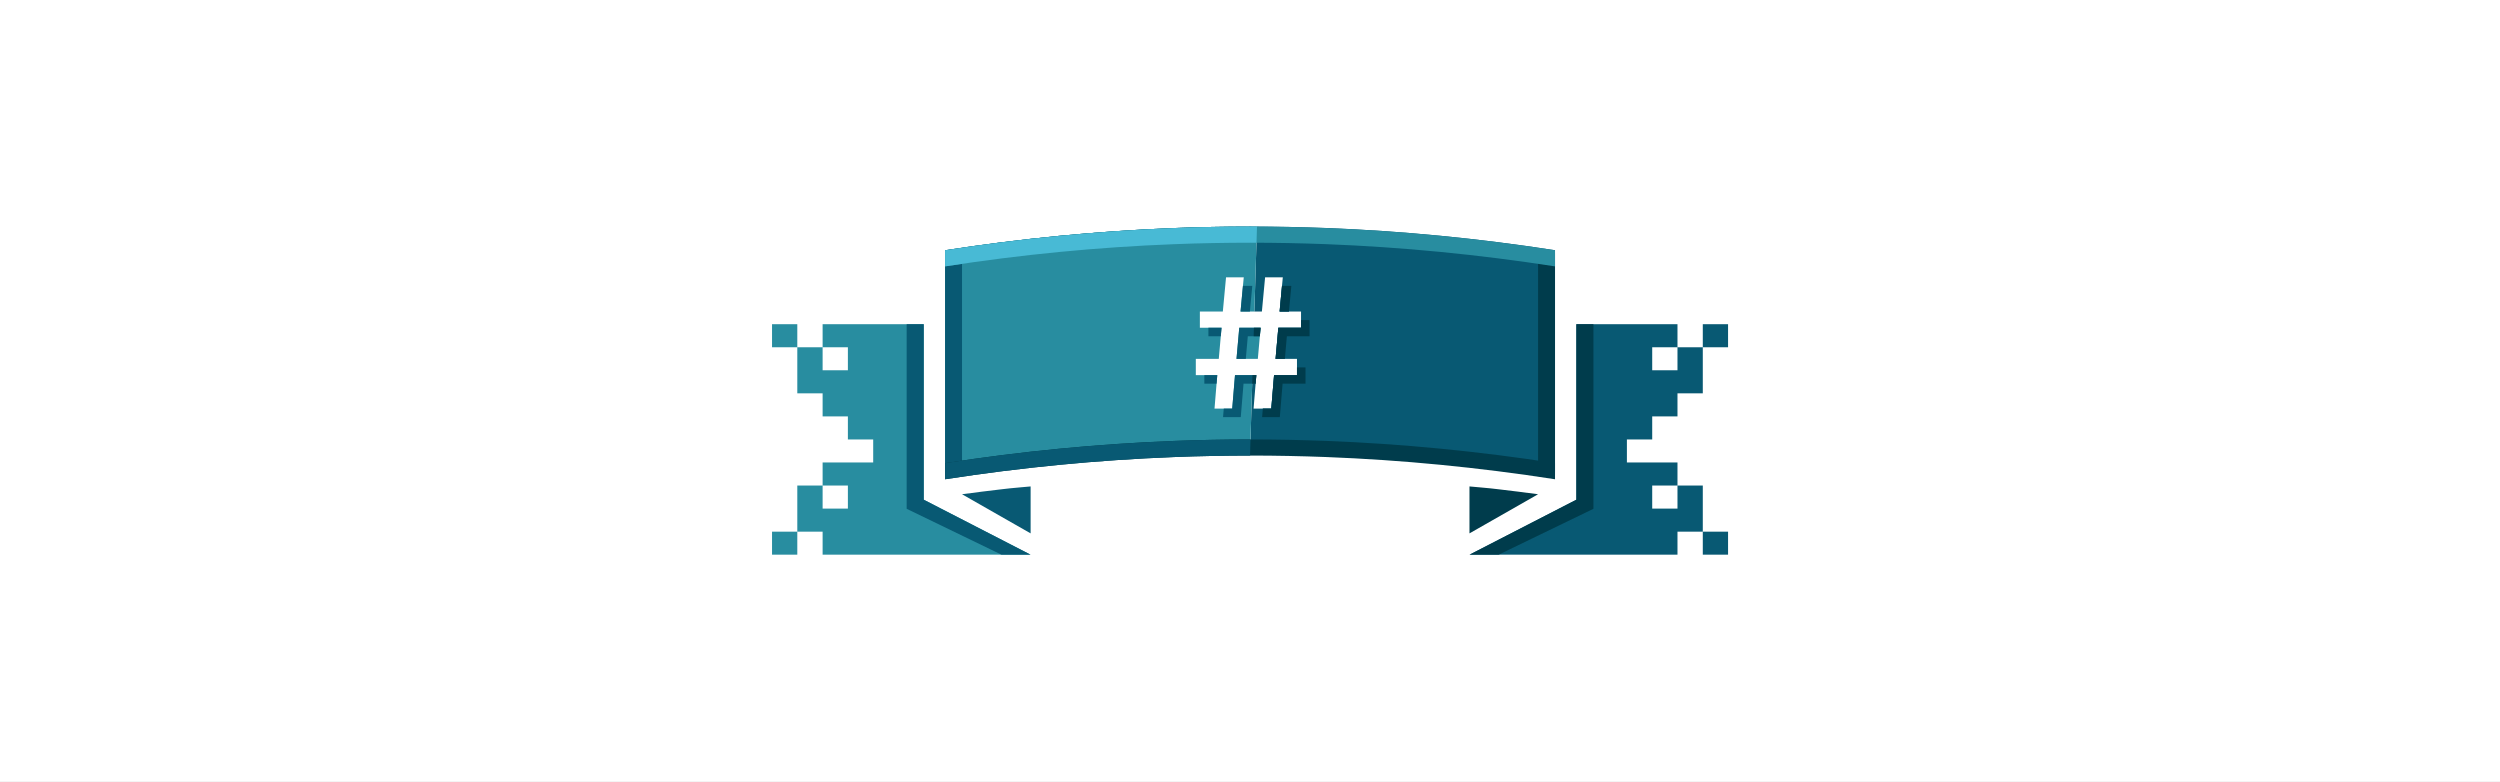
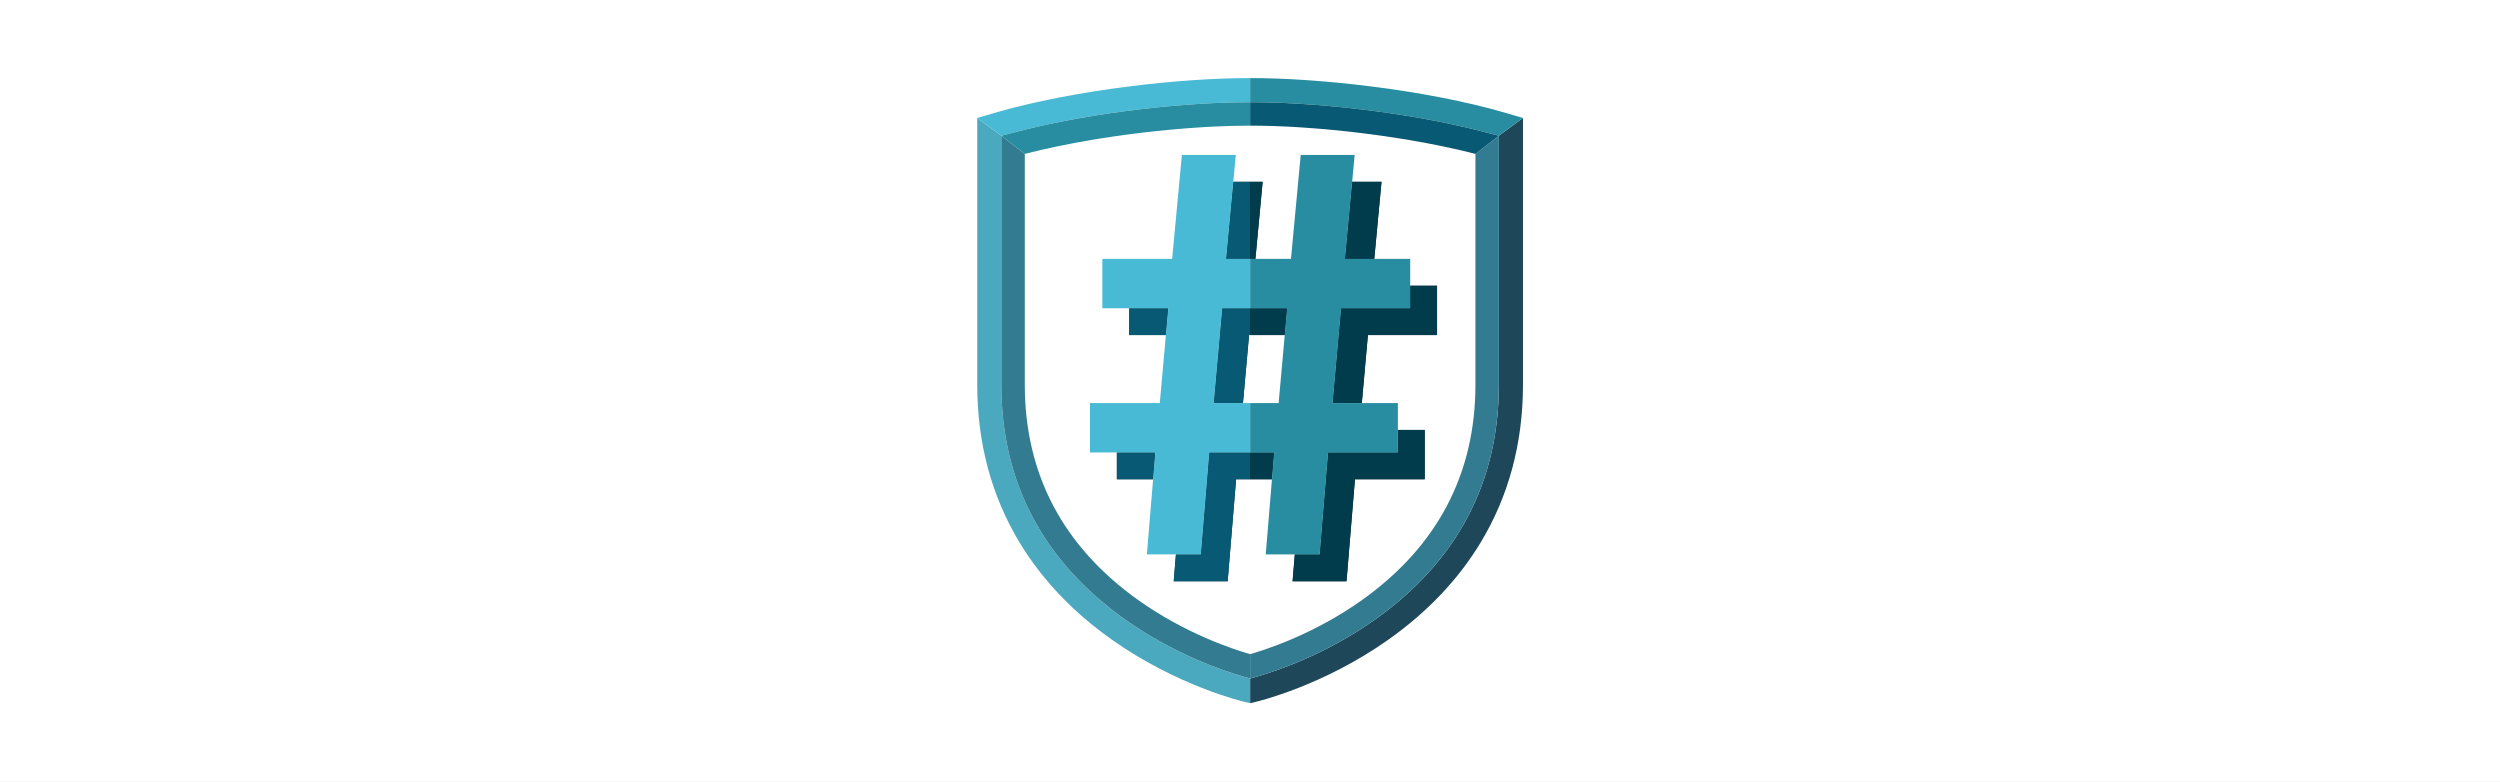
<svg xmlns="http://www.w3.org/2000/svg" width="1600" height="500" viewBox="0 0 1600 500">
  <rect width="1600" height="500" fill="#ffffff" />
-   <svg x="494.1" y="145.0" width="611.86" height="210" viewBox="0 0 223.97 76.87">
+   <svg x="625.43" y="50.00" width="349.28" height="400.03" viewBox="0 0 803.34 920.07">
    <defs>
      <style>
      .cls-1 {
        fill: #288da0;
      }

      .cls-2 {
+         fill: #4ba9bf;
+       }
+ 
+       .cls-3 {
+         fill: #1e4859;
+       }
+ 
+       .cls-4 {
        fill: #085973;
      }

-       .cls-3 {
+       .cls-5 {
        fill: #48bad5;
      }

-       .cls-4 {
-         fill: #288da0;
-       }
- 
-       .cls-5 {
+       .cls-6 {
        fill: #003c4c;
      }

-       .cls-6 {
-         fill: #085973;
+       .cls-7 {
+         fill: #112b33;
      }

-       .cls-7 {
-         fill: #003c4c;
+       .cls-8 {
+         fill: #337b91;
      }
    </style>
    </defs>
-     <g id="trickwork">
-       <path class="cls-5" d="M168.21,61.32l1.93.22c.31.04.61.07.92.11,1.26.15,2.53.3,3.8.46,2.16.27,2.45.3,4.6.6l-16.07,9.17v-11c.83.09,3.98.34,4.81.44Z" />
-       <path class="cls-2" d="M206.2,49.87v-5.4h5.92v-5.4h5.93v-10.8h-5.93v5.4h-5.92v-5.4h5.92v-5.4h-23.69v41.12l-25.03,12.88h48.72v-5.4h5.93v-10.8h-5.93v5.4h-5.92v-5.4h5.92v-5.4h-11.85v-5.4h5.93ZM218.05,71.47v5.4h5.92v-5.4h-5.92ZM218.05,22.87v5.4h5.92v-5.4h-5.92Z" />
-       <path class="cls-2" d="M55.76,61.32l-1.93.22c-.31.04-.61.07-.92.11-1.26.15-2.53.3-3.8.46-2.16.27-2.45.3-4.6.6l16.07,9.17v-11c-.83.09-3.98.34-4.81.44Z" />
-       <path class="cls-1" d="M35.54,63.99V22.87H11.85v5.4h5.92v5.4h-5.92v-5.4h-5.93v10.8h5.93v5.4h5.92v5.4h5.93v5.4h-11.85v5.4h5.92v5.4h-5.92v-5.4h-5.93v10.8h5.93v5.4h48.72l-25.03-12.88ZM0,71.47v5.4h5.92v-5.4H0ZM0,22.87v5.4h5.92v-5.4H0Z" />
-       <polygon class="cls-2" points="35.54 63.99 35.54 22.87 31.54 22.87 31.54 66.12 53.75 76.87 60.57 76.87 35.54 63.99" />
-       <polygon class="cls-5" points="188.43 63.99 188.43 22.87 192.43 22.87 192.43 66.12 170.22 76.87 163.4 76.87 188.43 63.99" />
-       <polygon class="cls-4" points="114.46 23.7 114.28 25.7 113.81 31 108.81 31 109.46 23.7 114.46 23.7" />
-       <path class="cls-2" d="M183.43,5.55v52.67c-1.22-.16-2.45-.31-3.67-.46-.1-.02-.2-.03-.3-.04-22.71-2.81-45.21-4.31-67.47-4.38-.59-.01-1.19-.01-1.78-.01h1.78l.1-3.46.4-13.07.06-2h.91l-.17,2-.48,5.85h4.15l.65-7.85h5.37v-3.8h-5.02l.65-7.3h5.32v-3.8h-5.02l.56-6,.19-2h-4.15l-.75,8h-1.76l.49-16.11.12-3.77c-.53-.01-1.05-.02-1.58-.02.61,0,1.21,0,1.82,0,.6,0,1.2,0,1.81.01.59,0,1.19.01,1.78.02.29,0,.59.01.89.01.91.01,1.82.02,2.73.04,2.89.06,5.78.14,8.68.25,17.9.69,35.79,2.43,53.69,5.21Z" />
-       <path class="cls-1" d="M113.61.02l-.12,3.77-.49,16.11h-3.24l.56-6,.19-2h-4.15l-.75,8h-5.38v3.8h5.08l-.18,2-.47,5.3h-5.38v3.8h5.03l-.17,2-.48,5.85h4.15l.65-7.85h4.09l-.06,2-.4,13.07-.1,3.46h-1.78c-1.48,0-2.97.01-4.45.02-2.88.02-5.76.07-8.63.15-4.5.11-8.99.28-13.46.52-2.75.14-5.49.31-8.22.5-4.07.28-8.14.61-12.19,1-1.67.15-3.34.32-5,.49-.15.02-.3.04-.45.05-1.52.17-3.03.33-4.55.51-2.92.34-5.84.7-8.75,1.09-1.32.18-2.65.37-3.97.56V5.55C58.42,2.77,76.29,1.04,94.16.35c2.98-.12,5.95-.21,8.93-.26,2.97-.06,5.95-.09,8.93-.09h.01c.53,0,1.05,0,1.58.02Z" />
-       <path class="cls-6" d="M108.46,34.8l-.65,7.85h-1.98l-.17,2h4.15l.65-7.85h2.83l.17-2h-5ZM109.46,23.7l-.65,7.3h2.18l.47-5.3h2.82l.18-2h-5ZM119.47,13.9l-.56,6h2.19l.56-6h-2.19ZM122.98,33v1.8h-5.37l-.65,7.85h-1.98l-.17,2h4.15l.65-7.85h5.37v-3.8h-2ZM123.93,21.9v1.8h-5.32l-.65,7.3h2.18l.47-5.3h5.32v-3.8h-2ZM110.32,13.9l-.56,6h2.19l.56-6h-2.19ZM102.23,23.7v2h2.9l.18-2h-3.08ZM101.28,34.8v2h2.86l.17-2h-3.03Z" />
-       <path class="cls-7" d="M112.55,34.8l-.06,2h.8l.17-2h-.91ZM112.89,23.7l-.06,2h1.45l.18-2h-1.57ZM119.47,13.9l-.56,6h2.19l.56-6h-2.19ZM122.98,33v1.8h-5.37l-.65,7.85h-1.98l-.17,2h4.15l.65-7.85h5.37v-3.8h-2ZM123.93,21.9v1.8h-5.32l-.65,7.3h2.18l.47-5.3h5.32v-3.8h-2Z" />
-       <path class="cls-2" d="M44.51,5.55C62.39,2.77,80.26,1.04,98.13.35c2.98-.12,5.95-.21,8.93-.26,2.18-.04,4.37-.05,6.55-.07h0c-.53-.01-1.05-.02-1.58-.02h-.01c-2.98,0-5.96.03-8.93.09-2.98.05-5.95.14-8.93.26-17.87.69-35.74,2.42-53.62,5.2v52.67c1.32-.19,2.64-.36,3.97-.54V5.55Z" />
-       <path class="cls-7" d="M183.43,6.26l-3.97-1.12v52.67c1.32-.19,2.64-.36,3.97-.54V6.26Z" />
-       <path class="cls-1" d="M129.74.34c-2.9-.11-5.79-.19-8.68-.25-3.01-.06-6.02-.09-9.03-.09h-.01c-2.98,0-5.96.03-8.93.09-2.98.05-5.95.14-8.93.26-17.87.69-35.74,2.42-53.62,5.2v3.78c17.88-2.78,35.75-4.51,53.62-5.2,2.98-.12,5.95-.21,8.93-.26,2.97-.06,5.95-.09,8.93-.09h.01c3.01,0,6.02.03,9.03.09,2.89.06,5.78.14,8.68.25,17.9.69,35.79,2.43,53.69,5.21v-3.78c-17.9-2.78-35.79-4.52-53.69-5.21Z" />
-       <path class="cls-5" d="M129.74,50.21c-2.9-.11-5.79-.19-8.68-.25-3.01-.06-6.02-.09-9.03-.09h-.01c-2.98,0-5.96.03-8.93.09-2.98.05-5.95.14-8.93.26-17.87.69-35.74,2.42-53.62,5.2v3.78c17.88-2.78,35.75-4.51,53.62-5.2,2.98-.12,5.95-.21,8.93-.26,2.97-.06,5.95-.09,8.93-.09h.01c3.01,0,6.02.03,9.03.09,2.89.06,5.78.14,8.68.25,17.9.69,35.79,2.43,53.69,5.21v-3.78c-17.9-2.78-35.79-4.52-53.69-5.21Z" />
-       <path class="cls-3" d="M118.33.05c-2.41-.02-4.72-.03-4.72-.03l-.11,3.77c-.49-.01-.98-.01-1.47-.01h-.01c-2.98,0-5.96.03-8.93.09-2.98.05-5.95.14-8.93.26-17.87.69-35.74,2.42-53.62,5.2v-3.78C58.42,2.77,76.29,1.04,94.16.35c2.98-.12,5.95-.21,8.93-.26,2.97-.06,5.95-.09,8.93-.09h.01c2.1,0,4.2,0,6.3.05Z" />
-       <path class="cls-2" d="M111.99,53.33l.04.32h-.01c-2.98,0-5.96.03-8.93.09-2.98.05-5.95.14-8.93.26-17.87.69-35.74,2.42-53.62,5.2v-3.78c17.88-2.78,35.75-4.51,53.62-5.2,2.98-.12,5.95-.21,8.93-.26,2.97-.06,5.95-.09,8.93-.09h.07l-.1,3.46Z" />
+     <g id="logo_v3">
+       <g>
+         <path class="cls-3" d="M767.84,84.82v366.52c0,143.06-60.96,259.09-181.18,344.86-73.35,52.34-147.18,76.8-175.52,84.89l-9.47,2.7v36.28l7.94-1.85c4.02-.93,99.44-23.7,195.59-91.65,57.19-40.41,102.87-88.51,135.8-142.96,41.36-68.42,62.34-146.57,62.34-232.27V58.64l-35.5,26.18Z" />
+         <path class="cls-8" d="M733.34,111.55v339.79c0,131.27-56.09,237.85-166.71,316.77-70.12,50.03-141.55,73.12-164.96,79.8v35.88l9.47-2.7c28.34-8.09,102.17-32.55,175.52-84.89,120.22-85.77,181.18-201.8,181.18-344.86V84.82l-34.5,26.73ZM733.34,111.55v339.79c0,131.27-56.09,237.85-166.71,316.77-70.12,50.03-141.55,73.12-164.96,79.8v35.88l9.47-2.7c28.34-8.09,102.17-32.55,175.52-84.89,120.22-85.77,181.18-201.8,181.18-344.86V84.82l-34.5,26.73ZM733.34,111.55v339.79c0,131.27-56.09,237.85-166.71,316.77-70.12,50.03-141.55,73.12-164.96,79.8v35.88l9.47-2.7c28.34-8.09,102.17-32.55,175.52-84.89,120.22-85.77,181.18-201.8,181.18-344.86V84.82l-34.5,26.73Z" />
+         <path class="cls-1" d="M778.17,51.28C661.07,17.02,500.21-.45,401.67,0v35.5h.01c1.3,0,2.61-.01,3.95-.01,85.24.01,222.29,13.19,336.33,42.64l25.88,6.68,35.5-26.18-25.17-7.36Z" />
+         <path class="cls-4" d="M741.96,78.14c-114.04-29.45-251.09-42.63-336.33-42.64-1.34,0-2.65.01-3.95.01h-.01v34.5h.17c1.26,0,2.51-.01,3.79-.01,2.73,0,5.5.01,8.32.04,2.76.03,5.56.07,8.4.13,1.51.02,3.03.06,4.56.09,2.85.07,5.73.15,8.66.25,3.11.09,6.27.21,9.47.34,2.95.12,5.94.25,8.96.39.14.01.29.01.45.02,4.56.22,9.2.47,13.91.74,1.82.11,3.65.22,5.49.34,8.1.51,16.39,1.1,24.82,1.77,3.57.29,7.16.59,10.78.9,4.87.43,9.78.88,14.73,1.36,7.2.7,14.48,1.45,21.81,2.25,3.39.38,6.8.76,10.21,1.17,4.01.46,8.05.95,12.09,1.45,3.16.39,6.32.79,9.5,1.21,3.87.5,7.75,1.02,11.63,1.55,3.64.5,7.29,1.02,10.95,1.55,34.69,5.02,69.49,11.24,102.41,18.64,3.47.77,6.91,1.57,10.33,2.37,6.84,1.61,13.59,3.28,20.23,4.99l34.5-26.73-25.88-6.68ZM741.96,78.14c-114.04-29.45-251.09-42.63-336.33-42.64-1.34,0-2.65.01-3.95.01h-.01v34.5h.17c1.26,0,2.51-.01,3.79-.01,2.73,0,5.5.01,8.32.04,2.76.03,5.56.07,8.4.13,1.51.02,3.03.06,4.56.09,2.85.07,5.73.15,8.66.25,3.11.09,6.27.21,9.47.34,2.95.12,5.94.25,8.96.39.14.01.29.01.45.02,4.56.22,9.2.47,13.91.74,1.82.11,3.65.22,5.49.34,8.1.51,16.39,1.1,24.82,1.77,3.57.29,7.16.59,10.78.9,4.87.43,9.78.88,14.73,1.36,7.2.7,14.48,1.45,21.81,2.25,3.39.38,6.8.76,10.21,1.17,4.01.46,8.05.95,12.09,1.45,3.16.39,6.32.79,9.5,1.21,3.87.5,7.75,1.02,11.63,1.55,3.64.5,7.29,1.02,10.95,1.55,34.69,5.02,69.49,11.24,102.41,18.64,3.47.77,6.91,1.57,10.33,2.37,6.84,1.61,13.59,3.28,20.23,4.99l34.5-26.73-25.88-6.68ZM741.96,78.14c-114.04-29.45-251.09-42.63-336.33-42.64-1.34,0-2.65.01-3.95.01h-.01v34.5h.17c1.26,0,2.51-.01,3.79-.01,2.73,0,5.5.01,8.32.04,2.76.03,5.56.07,8.4.13,1.51.02,3.03.06,4.56.09,2.85.07,5.73.15,8.66.25,3.11.09,6.27.21,9.47.34,2.95.12,5.94.25,8.96.39.14.01.29.01.45.02,4.56.22,9.2.47,13.91.74,1.82.11,3.65.22,5.49.34,8.1.51,16.39,1.1,24.82,1.77,3.57.29,7.16.59,10.78.9,4.87.43,9.78.88,14.73,1.36,7.2.7,14.48,1.45,21.81,2.25,3.39.38,6.8.76,10.21,1.17,4.01.46,8.05.95,12.09,1.45,3.16.39,6.32.79,9.5,1.21,3.87.5,7.75,1.02,11.63,1.55,3.64.5,7.29,1.02,10.95,1.55,34.69,5.02,69.49,11.24,102.41,18.64,3.47.77,6.91,1.57,10.33,2.37,6.84,1.61,13.59,3.28,20.23,4.99l34.5-26.73-25.88-6.68Z" />
+         <path class="cls-2" d="M392.2,881.09c-28.34-8.09-102.18-32.56-175.52-84.89-120.22-85.77-181.18-201.8-181.18-344.86V84.82L0,58.64v392.7c0,85.7,20.98,163.85,62.34,232.27,32.93,54.45,78.61,102.55,135.8,142.96,96.15,67.95,191.57,90.72,195.59,91.65l7.94,1.85v-36.28l-9.47-2.7Z" />
+         <path class="cls-8" d="M236.71,768.11c-110.62-78.92-166.71-185.5-166.71-316.77V111.55l-34.5-26.73v366.52c0,143.06,60.96,259.09,181.18,344.86,73.34,52.33,147.18,76.8,175.52,84.89l9.47,2.7v-35.88c-23.46-6.7-94.86-29.79-164.96-79.8ZM236.71,768.11c-110.62-78.92-166.71-185.5-166.71-316.77V111.55l-34.5-26.73v366.52c0,143.06,60.96,259.09,181.18,344.86,73.34,52.33,147.18,76.8,175.52,84.89l9.47,2.7v-35.88c-23.46-6.7-94.86-29.79-164.96-79.8ZM236.71,768.11c-110.62-78.92-166.71-185.5-166.71-316.77V111.55l-34.5-26.73v366.52c0,143.06,60.96,259.09,181.18,344.86,73.34,52.33,147.18,76.8,175.52,84.89l9.47,2.7v-35.88c-23.46-6.7-94.86-29.79-164.96-79.8Z" />
+         <path class="cls-5" d="M25.17,51.28L0,58.64l35.5,26.18,25.88-6.68c114.05-29.45,251.23-42.63,336.6-42.63h3.69V0C303.17-.44,142.27,17.02,25.17,51.28Z" />
+         <path class="cls-1" d="M397.98,35.51c-85.37,0-222.55,13.18-336.6,42.63l-25.88,6.68,34.5,26.73c31.56-8.15,65.65-15.13,100.25-20.9,3.64-.61,7.29-1.21,10.94-1.79,12.78-2.03,25.6-3.9,38.36-5.61,3.65-.49,7.29-.97,10.92-1.43,5.45-.69,10.89-1.35,16.3-1.98,5.4-.63,10.79-1.23,16.14-1.81,16.06-1.71,31.84-3.15,47.11-4.32,8.48-.64,16.81-1.21,24.94-1.69,4.88-.28,9.7-.54,14.43-.77,17.36-.82,33.69-1.24,48.59-1.24h3.69v-34.5h-3.69ZM397.98,35.51c-85.37,0-222.55,13.18-336.6,42.63l-25.88,6.68,34.5,26.73c31.56-8.15,65.65-15.13,100.25-20.9,3.64-.61,7.29-1.21,10.94-1.79,12.78-2.03,25.6-3.9,38.36-5.61,3.65-.49,7.29-.97,10.92-1.43,5.45-.69,10.89-1.35,16.3-1.98,5.4-.63,10.79-1.23,16.14-1.81,16.06-1.71,31.84-3.15,47.11-4.32,8.48-.64,16.81-1.21,24.94-1.69,4.88-.28,9.7-.54,14.43-.77,17.36-.82,33.69-1.24,48.59-1.24h3.69v-34.5h-3.69ZM397.98,35.51c-85.37,0-222.55,13.18-336.6,42.63l-25.88,6.68,34.5,26.73c31.56-8.15,65.65-15.13,100.25-20.9,3.64-.61,7.29-1.21,10.94-1.79,12.78-2.03,25.6-3.9,38.36-5.61,3.65-.49,7.29-.97,10.92-1.43,5.45-.69,10.89-1.35,16.3-1.98,5.4-.63,10.79-1.23,16.14-1.81,16.06-1.71,31.84-3.15,47.11-4.32,8.48-.64,16.81-1.21,24.94-1.69,4.88-.28,9.7-.54,14.43-.77,17.36-.82,33.69-1.24,48.59-1.24h3.69v-34.5h-3.69Z" />
+       </g>
+       <g>
+         <g>
+           <path class="cls-7" d="M205.51,551.01v39.51h53.37l3.28-39.51h-56.65ZM223.66,338.74v39.51h54.04l3.54-39.51h-57.58ZM360.61,338.74l-12.5,139.59h43.04l8.97-100.09h52.54l3.54-39.51h-95.58ZM341.52,551.01l-12.4,150.1h-36.62l-3.28,39.51h79.41l12.4-150.1h52.8l3.28-39.51h-95.58ZM376.92,152.61l-10.65,113.48h43.2l10.65-113.48h-43.2ZM551.89,152.61l-10.65,113.48h43.2l10.65-113.48h-43.2ZM619.17,517.84v33.16h-102.67l-12.42,150.1h-36.6l-3.28,39.51h79.39l12.42-150.1h102.67v-72.67h-39.51ZM637.34,305.6v33.15h-101.77l-12.52,139.59h43.04l8.99-100.09h101.77v-72.65h-39.51Z" />
+           <polygon class="cls-4" points="262.16 551.01 258.88 590.51 205.51 590.51 205.51 551.01 262.16 551.01" />
+           <polygon class="cls-4" points="281.24 338.74 277.7 378.25 223.66 378.25 223.66 338.74 281.24 338.74" />
+           <polygon class="cls-4" points="401.67 152.61 401.67 266.09 366.27 266.09 376.92 152.61 401.67 152.61" />
+           <polygon class="cls-4" points="401.67 338.74 401.67 378.25 400.11 378.25 391.14 478.34 348.1 478.34 360.61 338.74 401.67 338.74" />
+           <polygon class="cls-4" points="401.67 551.01 401.67 590.51 381.03 590.51 368.63 740.61 289.22 740.61 292.5 701.11 329.12 701.11 341.52 551.01 401.67 551.01" />
+           <polygon class="cls-6" points="420.12 152.61 409.47 266.09 401.67 266.09 401.67 152.61 420.12 152.61" />
+           <polygon class="cls-6" points="437.11 551.01 433.83 590.51 401.67 590.51 401.67 551.01 437.11 551.01" />
+           <polygon class="cls-6" points="456.19 338.74 452.65 378.25 401.67 378.25 401.67 338.74 456.19 338.74" />
+           <polygon class="cls-6" points="595.09 152.61 584.44 266.09 541.24 266.09 551.89 152.61 595.09 152.61" />
+           <polygon class="cls-6" points="658.67 517.84 658.67 590.51 556 590.51 543.58 740.61 464.19 740.61 467.47 701.11 504.07 701.11 516.49 551.01 619.17 551.01 619.17 517.84 658.67 517.84" />
+           <polygon class="cls-6" points="676.85 305.6 676.85 378.25 575.08 378.25 566.09 478.34 523.05 478.34 535.58 338.74 637.34 338.74 637.34 305.6 676.85 305.6" />
+         </g>
+         <path class="cls-1" d="M637.34,338.73v-72.66h-96.1l14.34-152.97h-79.4l-14.34,152.97h-60.17v72.66h54.51l-12.51,139.6h-42v72.67h35.43l-12.42,150.09h79.38l12.44-150.09h102.67v-72.67h-96.12l12.53-139.6h101.76Z" />
+         <path class="cls-5" d="M401.67,338.73v-72.66h-35.4l14.34-152.97h-79.37l-14.34,152.97h-102.74v72.66h97.08l-12.53,139.6h-102.71v72.67h96.15l-12.43,150.09h79.39l12.42-150.09h60.14v-72.67h-53.57l12.51-139.6h41.06Z" />
+       </g>
    </g>
  </svg>
</svg>
